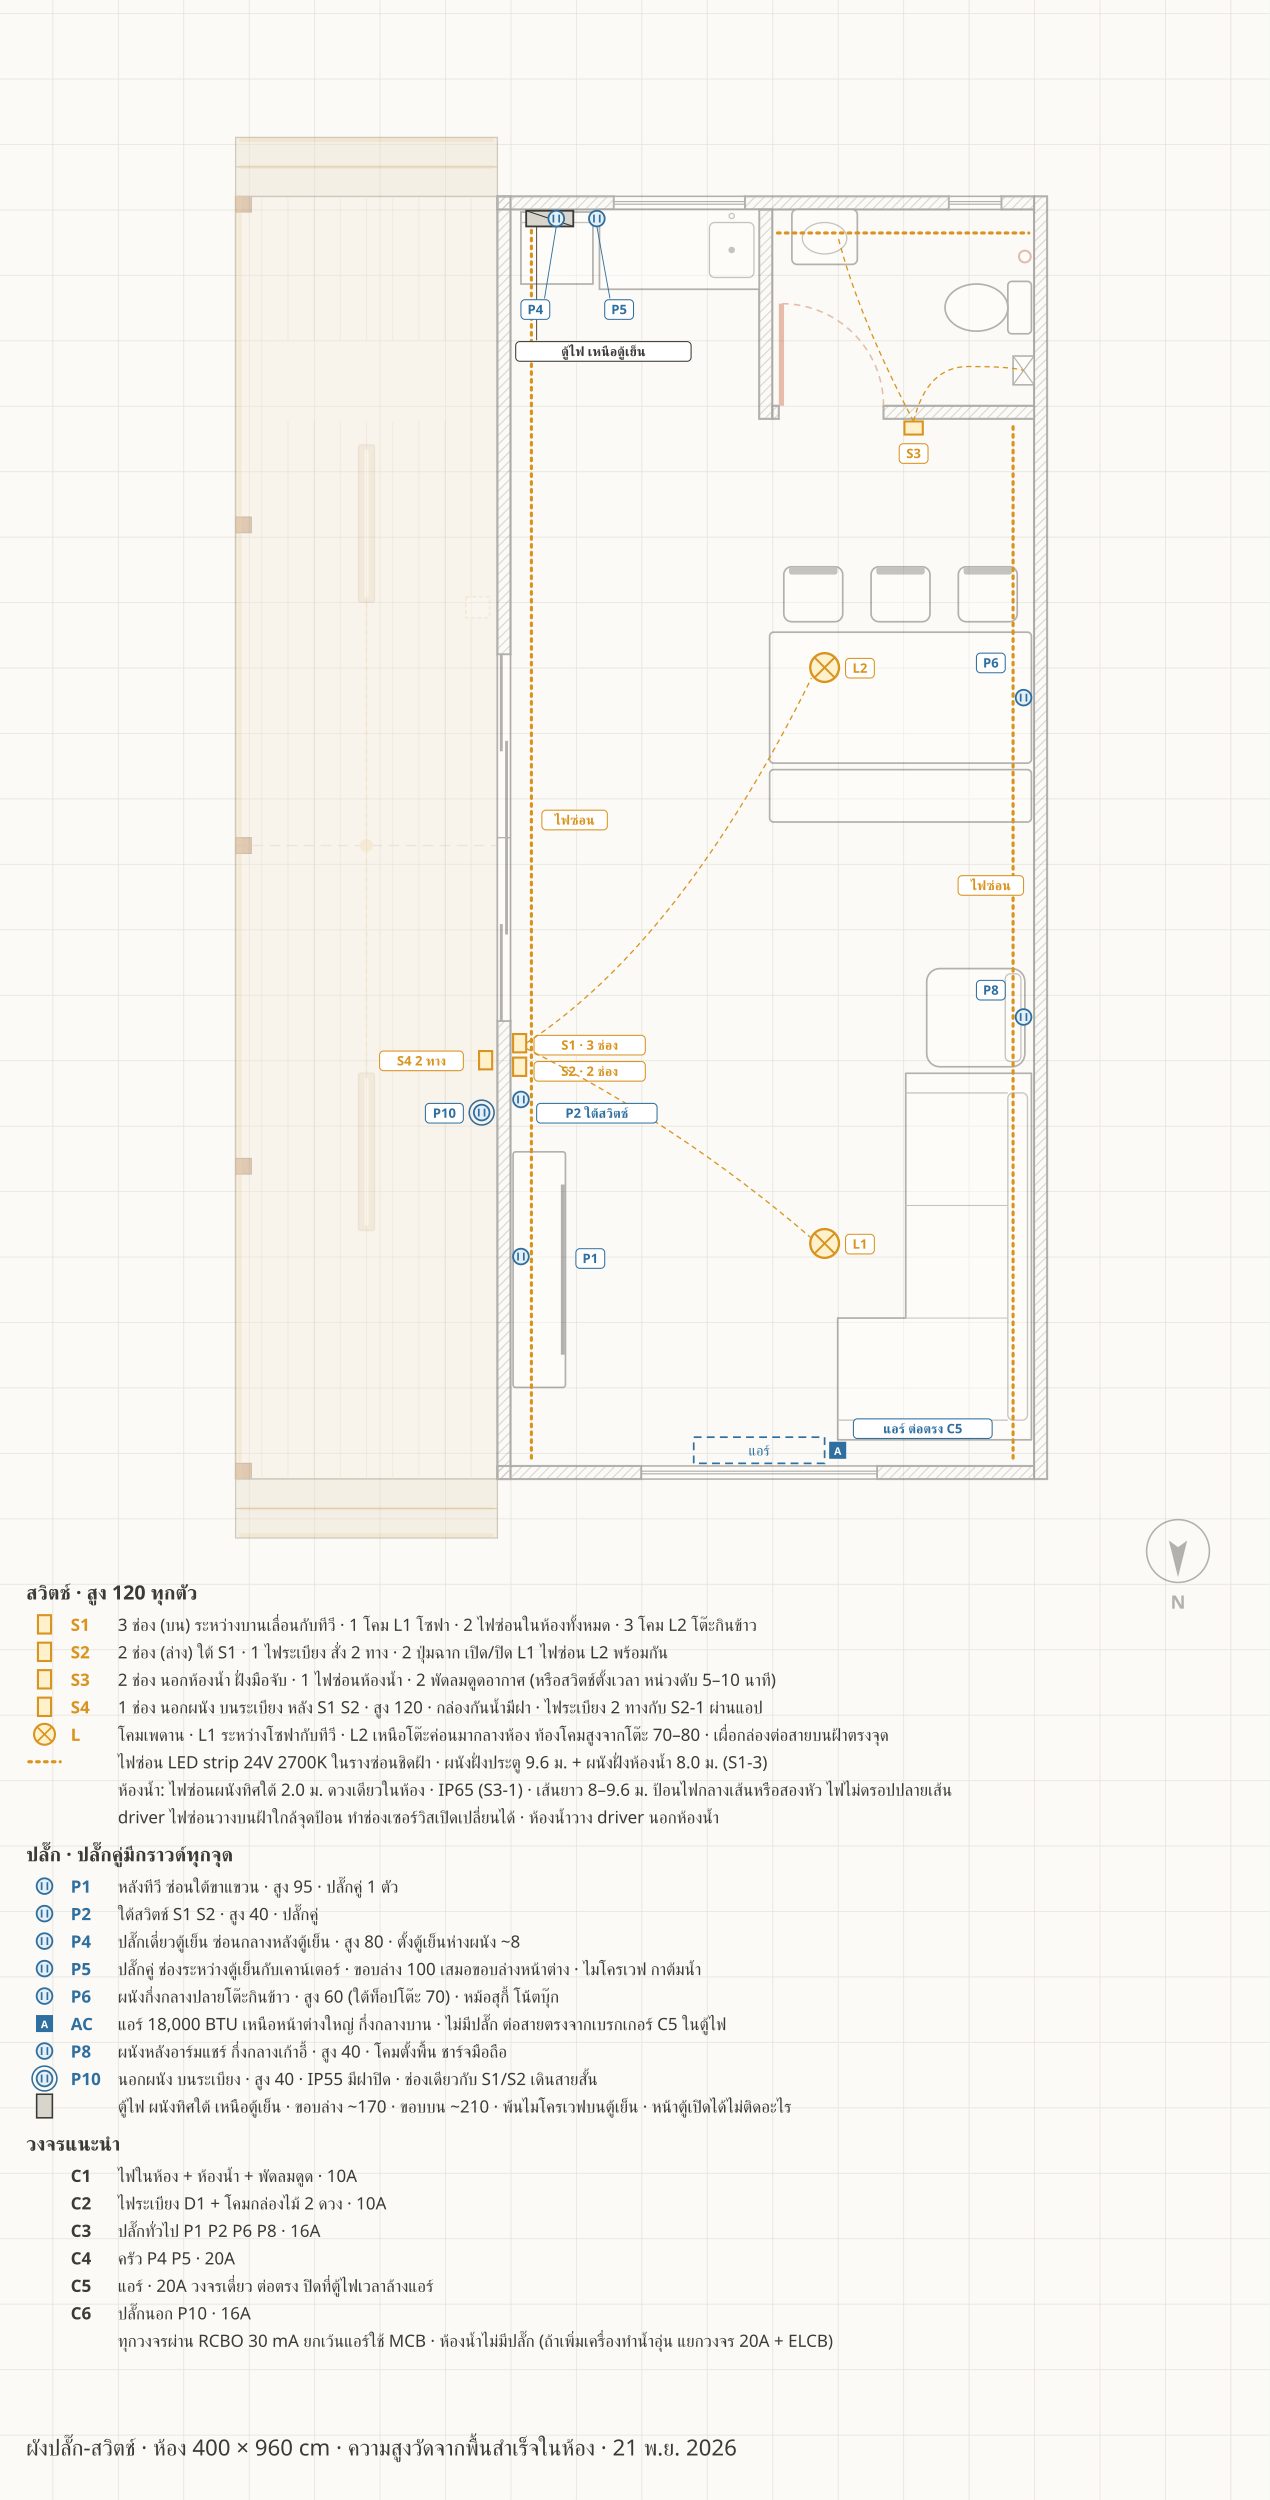
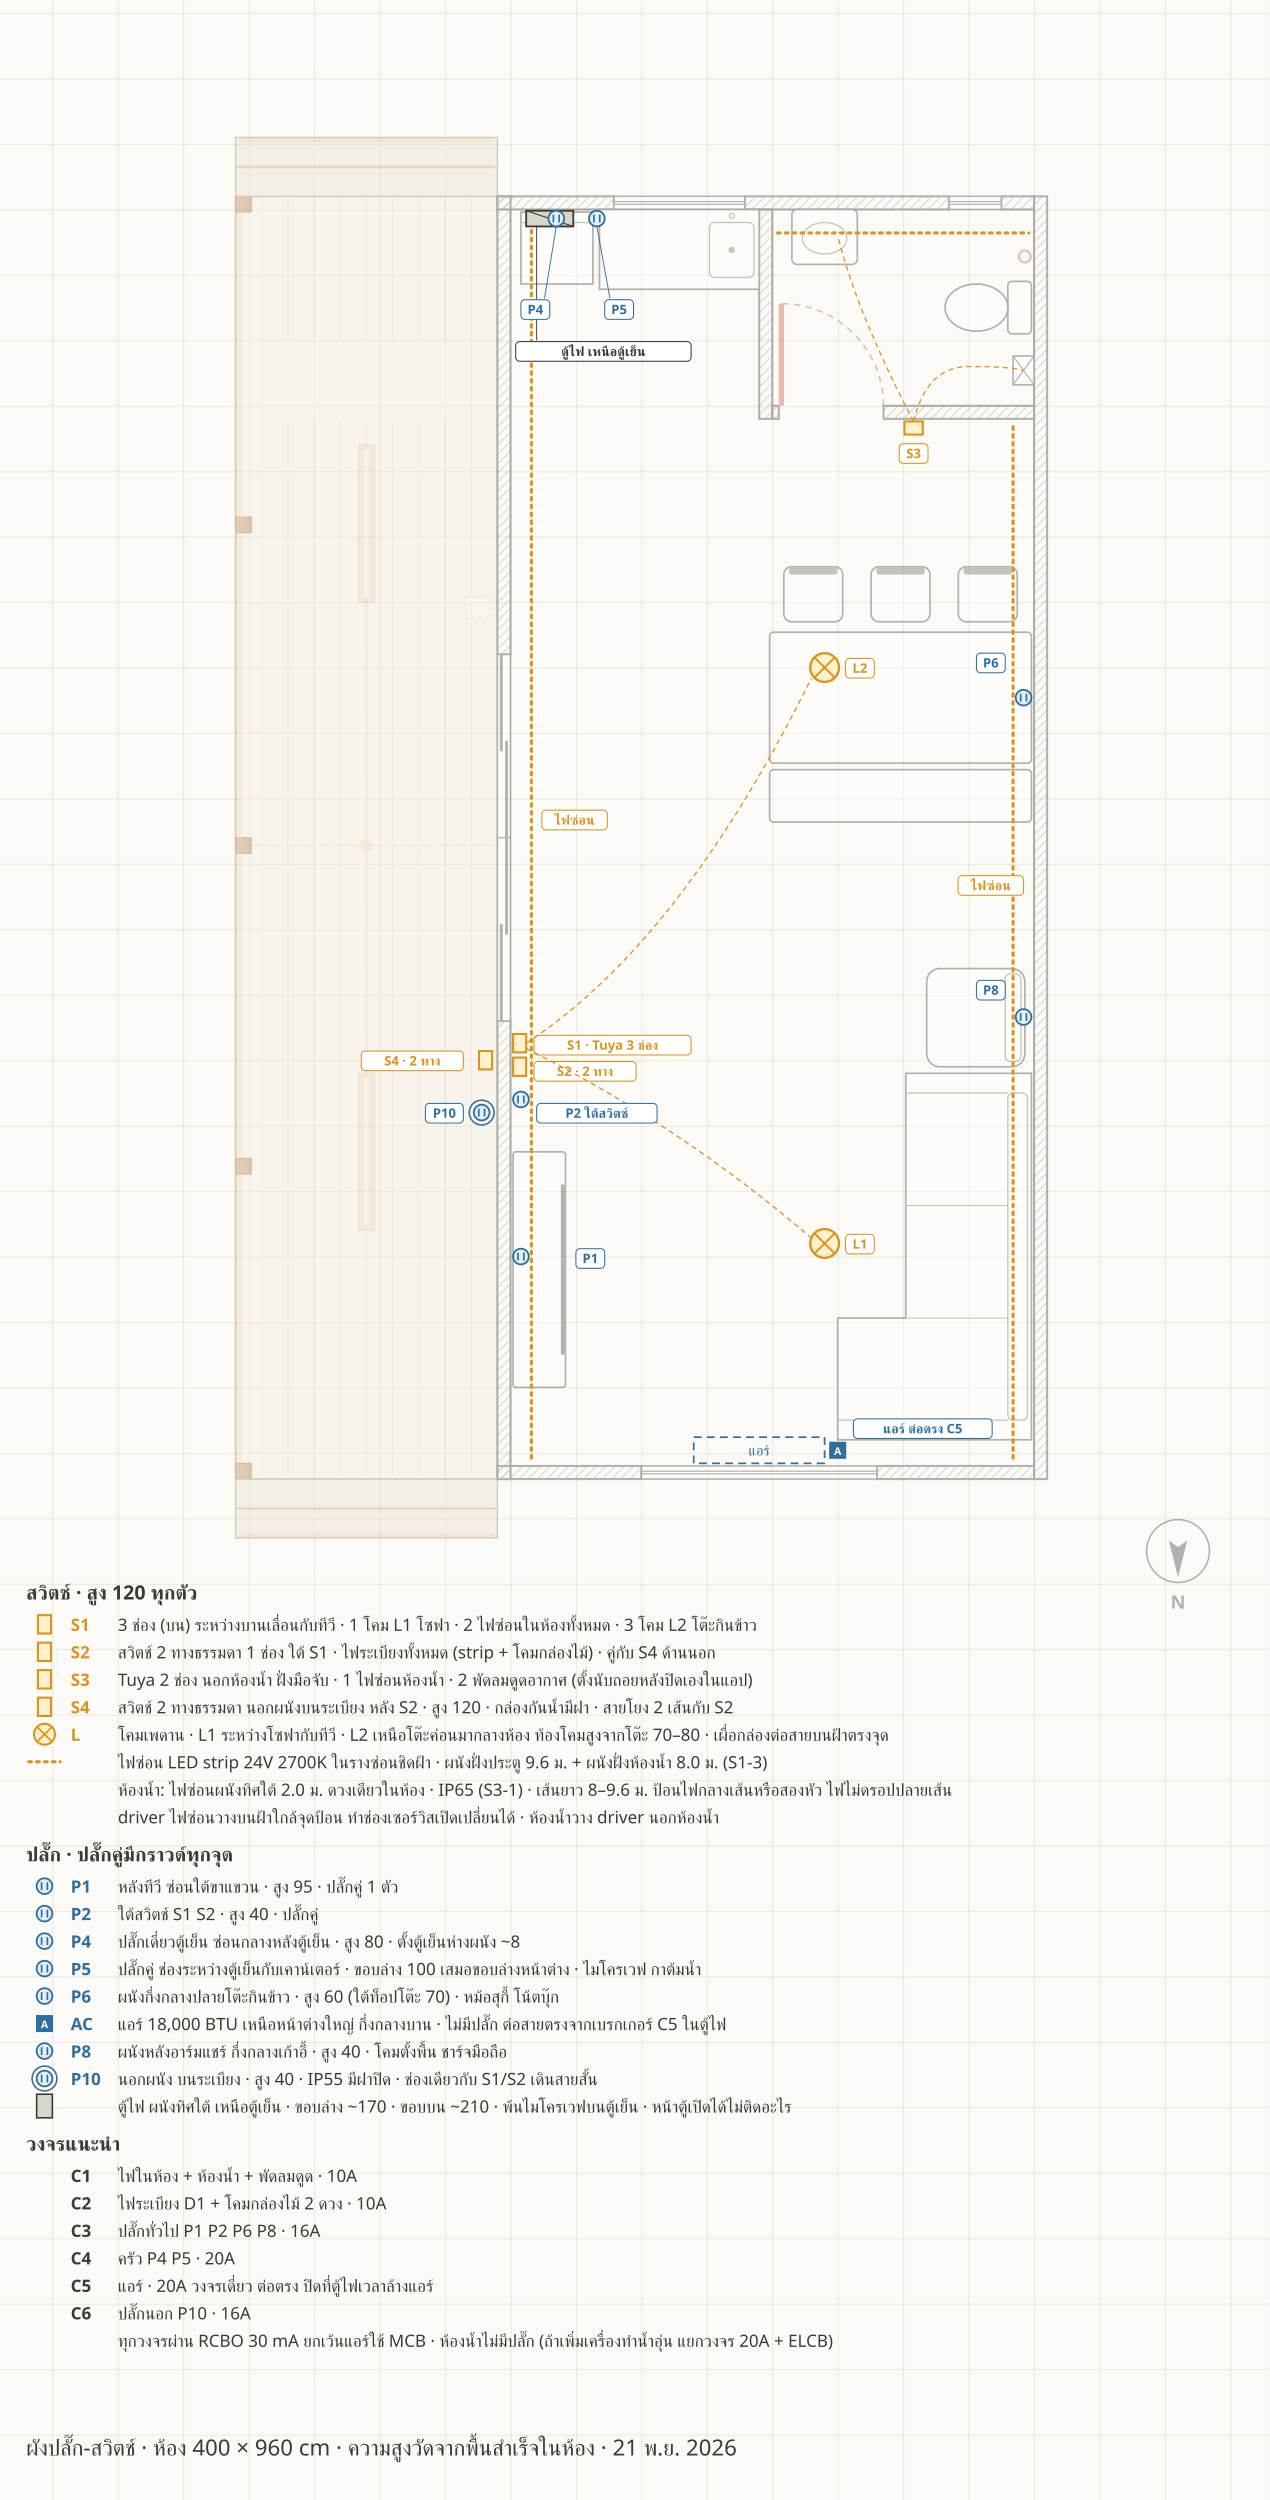
<svg xmlns="http://www.w3.org/2000/svg" viewBox="-390 -160 970 1910" width="970" height="1910" font-family="Leelawadee UI, Tahoma, sans-serif">
  <defs>
    <pattern id="grid" width="50" height="50" patternUnits="userSpaceOnUse" x="0" y="0">
      <path d="M50 0H0V50" fill="none" stroke="#e3e0d8" stroke-width="1" />
    </pattern>
    <pattern id="hatch" width="5" height="5" patternUnits="userSpaceOnUse" patternTransform="rotate(45)">
      <line x1="0" y1="0" x2="0" y2="5" stroke="#6d6a62" stroke-width="1" />
    </pattern>
  </defs>
  <rect x="-390" y="-160" width="970" height="1910" fill="#fbfaf6" />
  <rect x="-390" y="-160" width="970" height="1910" fill="url(#grid)" />
  <g opacity="0.38">
    <rect x="-210" y="-10" width="200" height="980" fill="#f1e8da" stroke="#8a7a64" stroke-width="1.3" />
    <line x1="-190" y1="-10" x2="-190" y2="970" stroke="#ddd0bc" stroke-width="0.8" />
    <line x1="-170" y1="-10" x2="-170" y2="970" stroke="#ddd0bc" stroke-width="0.8" />
    <line x1="-150" y1="-10" x2="-150" y2="970" stroke="#ddd0bc" stroke-width="0.8" />
    <line x1="-130" y1="-10" x2="-130" y2="970" stroke="#ddd0bc" stroke-width="0.8" />
    <line x1="-110" y1="-10" x2="-110" y2="970" stroke="#ddd0bc" stroke-width="0.8" />
    <line x1="-90" y1="-10" x2="-90" y2="970" stroke="#ddd0bc" stroke-width="0.8" />
    <line x1="-70" y1="-10" x2="-70" y2="970" stroke="#ddd0bc" stroke-width="0.8" />
    <line x1="-50" y1="-10" x2="-50" y2="970" stroke="#ddd0bc" stroke-width="0.8" />
    <line x1="-30" y1="-10" x2="-30" y2="970" stroke="#ddd0bc" stroke-width="0.8" />
    <rect x="-210" y="-10" width="12" height="12" fill="#b47a45" stroke="#7d5430" stroke-width="0.8" />
    <rect x="-210" y="235" width="12" height="12" fill="#b47a45" stroke="#7d5430" stroke-width="0.8" />
    <rect x="-210" y="480" width="12" height="12" fill="#b47a45" stroke="#7d5430" stroke-width="0.8" />
    <rect x="-210" y="725" width="12" height="12" fill="#b47a45" stroke="#7d5430" stroke-width="0.8" />
    <rect x="-210" y="958" width="12" height="12" fill="#b47a45" stroke="#7d5430" stroke-width="0.8" />
    <rect x="-210" y="-55" width="200" height="45" fill="#e8dcc8" stroke="#8a7a64" stroke-width="1" />
    <rect x="-210" y="970" width="200" height="45" fill="#e8dcc8" stroke="#8a7a64" stroke-width="1" />
    <line x1="-210" y1="-32.5" x2="-10" y2="-32.5" stroke="#8a7a64" stroke-width="0.8" />
    <line x1="-210" y1="992.5" x2="-10" y2="992.5" stroke="#8a7a64" stroke-width="0.8" />
    <rect x="-185" y="100" width="150" height="62" fill="#f1e8da" />
    <g opacity="0.3">
      <line x1="-207" y1="-10" x2="-207" y2="970" stroke="#d9931f" stroke-width="3" stroke-linecap="round" />
      <line x1="-206" y1="-32.5" x2="-14" y2="-32.5" stroke="#d9931f" stroke-width="3" stroke-linecap="round" />
      <line x1="-206" y1="-53" x2="-14" y2="-53" stroke="#d9931f" stroke-width="3" stroke-linecap="round" />
      <line x1="-206" y1="992.5" x2="-14" y2="992.5" stroke="#d9931f" stroke-width="3" stroke-linecap="round" />
      <line x1="-206" y1="1013" x2="-14" y2="1013" stroke="#d9931f" stroke-width="3" stroke-linecap="round" />
      <line x1="-210" y1="486" x2="-10" y2="486" stroke="#6d6a62" stroke-width="1" stroke-dasharray="8 5" />
      <line x1="-110" y1="300" x2="-110" y2="660" stroke="#d9931f" stroke-width="1.2" stroke-dasharray="4 3" />
      <rect x="-116" y="180" width="12" height="120" rx="1.5" fill="#c98b52" stroke="#7d5430" stroke-width="1.2" />
      <line x1="-110" y1="185" x2="-110" y2="295" stroke="#fff1cc" stroke-width="3" stroke-linecap="round" />
      <rect x="-116" y="660" width="12" height="120" rx="1.5" fill="#c98b52" stroke="#7d5430" stroke-width="1.2" />
      <line x1="-110" y1="665" x2="-110" y2="775" stroke="#fff1cc" stroke-width="3" stroke-linecap="round" />
      <circle cx="-110" cy="486" r="5" fill="#d9931f" />
      <rect x="-34" y="296" width="18" height="16" fill="#fff" stroke="#d9931f" stroke-width="1.4" stroke-dasharray="3 2" />
    </g>
    <rect x="-10" y="-10" width="10" height="350" fill="url(#hatch)" stroke="#3b3a36" stroke-width="1.6" />
    <rect x="-10" y="620" width="10" height="350" fill="url(#hatch)" stroke="#3b3a36" stroke-width="1.6" />
    <rect x="400" y="-10" width="10" height="980" fill="url(#hatch)" stroke="#3b3a36" stroke-width="1.6" />
    <rect x="-10" y="-10" width="89" height="10" fill="url(#hatch)" stroke="#3b3a36" stroke-width="1.6" />
    <rect x="179" y="-10" width="156" height="10" fill="url(#hatch)" stroke="#3b3a36" stroke-width="1.6" />
    <rect x="375" y="-10" width="25" height="10" fill="url(#hatch)" stroke="#3b3a36" stroke-width="1.6" />
    <rect x="-10" y="960" width="110" height="10" fill="url(#hatch)" stroke="#3b3a36" stroke-width="1.6" />
    <rect x="280" y="960" width="120" height="10" fill="url(#hatch)" stroke="#3b3a36" stroke-width="1.6" />
    <rect x="79" y="-10" width="100" height="10" fill="#fff" stroke="#3b3a36" stroke-width="1.2" />
    <g stroke="#3b3a36" stroke-width="0.9">
      <line x1="79" y1="-6" x2="179" y2="-6" />
      <line x1="79" y1="-4" x2="179" y2="-4" />
    </g>
    <rect x="335" y="-10" width="40" height="10" fill="#fff" stroke="#3b3a36" stroke-width="1.2" />
    <g stroke="#3b3a36" stroke-width="0.9">
      <line x1="335" y1="-6" x2="375" y2="-6" />
      <line x1="335" y1="-4" x2="375" y2="-4" />
    </g>
    <rect x="100" y="960" width="180" height="10" fill="#fff" stroke="#3b3a36" stroke-width="1.2" />
    <g stroke="#3b3a36" stroke-width="0.9">
      <line x1="100" y1="964" x2="280" y2="964" />
      <line x1="100" y1="966" x2="280" y2="966" />
    </g>
    <rect x="-10" y="340" width="10" height="280" fill="#fff" stroke="#3b3a36" stroke-width="1.2" />
    <g stroke="#3b3a36" stroke-width="2.2">
      <line x1="-7" y1="340" x2="-7" y2="414" />
      <line x1="-7" y1="546" x2="-7" y2="620" />
      <line x1="-3" y1="406" x2="-3" y2="480" />
      <line x1="-3" y1="480" x2="-3" y2="554" />
    </g>
    <line x1="-10" y1="480" x2="0" y2="480" stroke="#3b3a36" stroke-width="1" />
    <rect x="190" y="0" width="10" height="160" fill="url(#hatch)" stroke="#3b3a36" stroke-width="1.6" />
    <rect x="200" y="150" width="5" height="10" fill="url(#hatch)" stroke="#3b3a36" stroke-width="1.6" />
    <rect x="285" y="150" width="115" height="10" fill="url(#hatch)" stroke="#3b3a36" stroke-width="1.6" />
    <rect x="205" y="72" width="4" height="78" fill="#c0562f" />
    <path d="M285 150 A78 78 0 0 0 207 72" fill="none" stroke="#c0562f" stroke-width="1.2" stroke-dasharray="5 4" />
    <rect x="8" y="2" width="55" height="55" fill="#fff" stroke="#3b3a36" stroke-width="1.3" />
    <line x1="8" y1="10" x2="63" y2="10" stroke="#6d6a62" stroke-width="1" />
    <rect x="68" y="0" width="122" height="61" fill="#fff" stroke="#3b3a36" stroke-width="1.3" />
    <rect x="152" y="10" width="34" height="42" rx="4" fill="none" stroke="#6d6a62" stroke-width="1" />
    <circle cx="169" cy="31" r="2.5" fill="#6d6a62" />
    <circle cx="169" cy="5" r="2" fill="none" stroke="#6d6a62" stroke-width="1" />
    <rect x="215" y="0" width="50" height="42" rx="4" fill="#fff" stroke="#3b3a36" stroke-width="1.3" />
    <ellipse cx="240" cy="22" rx="17" ry="12" fill="none" stroke="#6d6a62" stroke-width="1" />
    <rect x="380" y="55" width="18" height="40" rx="3" fill="#fff" stroke="#3b3a36" stroke-width="1.3" />
    <ellipse cx="356" cy="75" rx="24" ry="18" fill="#fff" stroke="#3b3a36" stroke-width="1.3" />
    <circle cx="393" cy="36" r="4.5" fill="#fff" stroke="#c0562f" stroke-width="1.6" />
    <rect x="384" y="112" width="16" height="22" fill="#fff" stroke="#3b3a36" stroke-width="1.2" />
    <path d="M384 112 L400 134 M400 112 L384 134" stroke="#3b3a36" stroke-width="0.9" />
    <rect x="208.833" y="273" width="45" height="42" rx="6" fill="#fff" stroke="#3b3a36" stroke-width="1.3" />
    <rect x="212.833" y="273" width="37" height="6" rx="2" fill="#6d6a62" />
    <rect x="275.5" y="273" width="45" height="42" rx="6" fill="#fff" stroke="#3b3a36" stroke-width="1.3" />
    <rect x="279.5" y="273" width="37" height="6" rx="2" fill="#6d6a62" />
    <rect x="342.167" y="273" width="45" height="42" rx="6" fill="#fff" stroke="#3b3a36" stroke-width="1.3" />
    <rect x="346.167" y="273" width="37" height="6" rx="2" fill="#6d6a62" />
    <rect x="198" y="323" width="200" height="100" rx="3" fill="#fff" stroke="#3b3a36" stroke-width="1.3" />
    <rect x="198" y="428" width="200" height="40" rx="3" fill="#fff" stroke="#3b3a36" stroke-width="1.3" />
    <rect x="318" y="580" width="75" height="75" rx="10" fill="#fff" stroke="#3b3a36" stroke-width="1.3" />
    <rect x="378" y="584" width="12" height="67" rx="4" fill="none" stroke="#6d6a62" stroke-width="1" />
    <path d="M302 660 H398 V940 H250 V847 H302 Z" stroke-linejoin="round" fill="#fff" stroke="#3b3a36" stroke-width="1.3" />
    <rect x="380" y="675" width="15" height="250" rx="4" fill="none" stroke="#6d6a62" stroke-width="1" />
    <line x1="302" y1="675" x2="380" y2="675" stroke="#6d6a62" stroke-width="1" />
    <line x1="250" y1="925" x2="380" y2="925" stroke="#6d6a62" stroke-width="1" />
    <line x1="302" y1="761" x2="380" y2="761" stroke="#6d6a62" stroke-width="0.8" />
    <line x1="302" y1="847" x2="380" y2="847" stroke="#6d6a62" stroke-width="0.8" />
    <rect x="2" y="720" width="40" height="180" rx="2" fill="#fff" stroke="#3b3a36" stroke-width="1.3" />
    <line x1="40" y1="745" x2="40" y2="875" stroke="#3b3a36" stroke-width="3" />
    <g transform="translate(510 1025)">
      <circle r="24" fill="none" stroke="#3b3a36" stroke-width="1.2" />
      <path d="M0 20 L7 -8 L0 -3 L-7 -8 Z" fill="#3b3a36" />
      <text x="0" y="44" font-size="14" font-weight="600" text-anchor="middle" fill="#3b3a36">N</text>
    </g>
  </g>
  <rect x="2" y="630" width="10" height="14" fill="#fff1cc" stroke="#d9931f" stroke-width="1.6" />
  <rect x="2" y="648" width="10" height="14" fill="#fff1cc" stroke="#d9931f" stroke-width="1.6" />
-   <rect x="18" y="631" width="85" height="15" rx="3" fill="#fff" stroke="#d9931f" stroke-width="0.8" />
-   <text x="60.5" y="642" font-size="10" font-weight="600" text-anchor="middle" fill="#d9931f">S1 · 3 ช่อง</text>
-   <rect x="18" y="651" width="85" height="15" rx="3" fill="#fff" stroke="#d9931f" stroke-width="0.8" />
-   <text x="60.5" y="662" font-size="10" font-weight="600" text-anchor="middle" fill="#d9931f">S2 · 2 ช่อง</text>
+   <rect x="18" y="631" width="120" height="15" rx="3" fill="#fff" stroke="#d9931f" stroke-width="0.8" />
+   <text x="78" y="642" font-size="10" font-weight="600" text-anchor="middle" fill="#d9931f">S1 · Tuya 3 ช่อง</text>
+   <rect x="18" y="651" width="78" height="15" rx="3" fill="#fff" stroke="#d9931f" stroke-width="0.8" />
+   <text x="57" y="662" font-size="10" font-weight="600" text-anchor="middle" fill="#d9931f">S2 · 2 ทาง</text>
  <line x1="16" y1="4" x2="16" y2="956" stroke="#d9931f" stroke-width="2.4" stroke-dasharray="2 4" stroke-linecap="round" />
  <line x1="384" y1="166" x2="384" y2="956" stroke="#d9931f" stroke-width="2.4" stroke-dasharray="2 4" stroke-linecap="round" />
  <line x1="204" y1="18" x2="396" y2="18" stroke="#d9931f" stroke-width="2.4" stroke-dasharray="2 4" stroke-linecap="round" />
  <rect x="342" y="509" width="50" height="15" rx="3" fill="#fff" stroke="#d9931f" stroke-width="0.8" />
  <text x="367" y="520" font-size="10" font-weight="600" text-anchor="middle" fill="#d9931f">ไฟซ่อน</text>
  <rect x="24" y="459" width="50" height="15" rx="3" fill="#fff" stroke="#d9931f" stroke-width="0.8" />
  <text x="49" y="470" font-size="10" font-weight="600" text-anchor="middle" fill="#d9931f">ไฟซ่อน</text>
  <path d="M308 162 Q265 80 250 20" fill="none" stroke="#d9931f" stroke-width="1" stroke-dasharray="4 3" />
  <path d="M12 637 Q130 560 230 358" fill="none" stroke="#d9931f" stroke-width="1" stroke-dasharray="4 3" />
  <path d="M12 641 Q130 700 230 786" fill="none" stroke="#d9931f" stroke-width="1" stroke-dasharray="4 3" />
  <circle cx="240" cy="350" r="11" fill="#fff1cc" stroke="#d9931f" stroke-width="1.8" />
  <path d="M232.2 342.2 L247.8 357.8 M247.8 342.2 L232.2 357.8" stroke="#d9931f" stroke-width="1.5" />
  <rect x="256" y="343" width="22" height="15" rx="3" fill="#fff" stroke="#d9931f" stroke-width="0.8" />
  <text x="267" y="354" font-size="10" font-weight="600" text-anchor="middle" fill="#d9931f">L2</text>
  <circle cx="240" cy="790" r="11" fill="#fff1cc" stroke="#d9931f" stroke-width="1.8" />
  <path d="M232.2 782.2 L247.8 797.8 M247.8 782.2 L232.2 797.8" stroke="#d9931f" stroke-width="1.5" />
  <rect x="256" y="783" width="22" height="15" rx="3" fill="#fff" stroke="#d9931f" stroke-width="0.8" />
  <text x="267" y="794" font-size="10" font-weight="600" text-anchor="middle" fill="#d9931f">L1</text>
  <rect x="301" y="162" width="14" height="10" fill="#fff1cc" stroke="#d9931f" stroke-width="1.6" />
  <rect x="297" y="179" width="22" height="15" rx="3" fill="#fff" stroke="#d9931f" stroke-width="0.8" />
  <text x="308" y="190" font-size="10" font-weight="600" text-anchor="middle" fill="#d9931f">S3</text>
  <path d="M308 162 Q318 120 350 120 T392 123" fill="none" stroke="#d9931f" stroke-width="1" stroke-dasharray="4 3" />
  <rect x="12" y="1" width="36" height="12" fill="#d8d5cc" stroke="#3b3a36" stroke-width="1.4" />
  <line x1="12" y1="1" x2="48" y2="13" stroke="#3b3a36" stroke-width="0.8" />
  <line x1="20" y1="13" x2="20" y2="100" stroke="#3b3a36" stroke-width="0.7" />
  <rect x="4" y="101" width="134" height="15" rx="3" fill="#fff" stroke="#3b3a36" stroke-width="0.8" />
  <text x="71" y="112" font-size="10" font-weight="600" text-anchor="middle" fill="#3b3a36">ตู้ไฟ เหนือตู้เย็น</text>
  <circle cx="8" cy="800" r="6" fill="#e4eff8" stroke="#2f6f9f" stroke-width="1.4" />
  <g stroke="#2f6f9f" stroke-width="1.3">
    <line x1="5.8" y1="797" x2="5.8" y2="803" />
    <line x1="10.2" y1="797" x2="10.2" y2="803" />
  </g>
  <rect x="50" y="794" width="22" height="15" rx="3" fill="#fff" stroke="#2f6f9f" stroke-width="0.8" />
  <text x="61" y="805" font-size="10" font-weight="600" text-anchor="middle" fill="#2f6f9f">P1</text>
  <circle cx="8" cy="680" r="6" fill="#e4eff8" stroke="#2f6f9f" stroke-width="1.4" />
  <g stroke="#2f6f9f" stroke-width="1.3">
    <line x1="5.8" y1="677" x2="5.8" y2="683" />
    <line x1="10.2" y1="677" x2="10.2" y2="683" />
  </g>
  <rect x="20" y="683" width="92" height="15" rx="3" fill="#fff" stroke="#2f6f9f" stroke-width="0.8" />
  <text x="66" y="694" font-size="10" font-weight="600" text-anchor="middle" fill="#2f6f9f">P2 ใต้สวิตช์</text>
  <circle cx="35" cy="7" r="6" fill="#e4eff8" stroke="#2f6f9f" stroke-width="1.4" />
  <g stroke="#2f6f9f" stroke-width="1.3">
    <line x1="32.8" y1="4" x2="32.8" y2="10" />
    <line x1="37.2" y1="4" x2="37.2" y2="10" />
  </g>
  <rect x="8" y="69" width="22" height="15" rx="3" fill="#fff" stroke="#2f6f9f" stroke-width="0.8" />
  <text x="19" y="80" font-size="10" font-weight="600" text-anchor="middle" fill="#2f6f9f">P4</text>
  <line x1="35" y1="13" x2="26" y2="68" stroke="#2f6f9f" stroke-width="0.7" />
  <circle cx="66" cy="7" r="6" fill="#e4eff8" stroke="#2f6f9f" stroke-width="1.4" />
  <g stroke="#2f6f9f" stroke-width="1.3">
    <line x1="63.8" y1="4" x2="63.8" y2="10" />
    <line x1="68.2" y1="4" x2="68.2" y2="10" />
  </g>
  <rect x="72" y="69" width="22" height="15" rx="3" fill="#fff" stroke="#2f6f9f" stroke-width="0.8" />
  <text x="83" y="80" font-size="10" font-weight="600" text-anchor="middle" fill="#2f6f9f">P5</text>
  <line x1="66" y1="13" x2="76" y2="68" stroke="#2f6f9f" stroke-width="0.7" />
  <circle cx="392" cy="373" r="6" fill="#e4eff8" stroke="#2f6f9f" stroke-width="1.4" />
  <g stroke="#2f6f9f" stroke-width="1.3">
    <line x1="389.8" y1="370" x2="389.8" y2="376" />
    <line x1="394.2" y1="370" x2="394.2" y2="376" />
  </g>
  <rect x="356" y="339" width="22" height="15" rx="3" fill="#fff" stroke="#2f6f9f" stroke-width="0.8" />
  <text x="367" y="350" font-size="10" font-weight="600" text-anchor="middle" fill="#2f6f9f">P6</text>
  <rect x="140" y="938" width="100" height="20" fill="none" stroke="#2f6f9f" stroke-width="1.3" stroke-dasharray="6 4" />
  <text x="190" y="952" font-size="11" font-weight="400" text-anchor="middle" fill="#2f6f9f">แอร์</text>
  <rect x="244" y="942" width="12" height="12" fill="#2f6f9f" stroke="#2f6f9f" />
  <text x="250" y="951.5" font-size="8" font-weight="700" text-anchor="middle" fill="#fff">A</text>
  <rect x="262" y="924" width="106" height="15" rx="3" fill="#fff" stroke="#2f6f9f" stroke-width="0.8" />
  <text x="315" y="935" font-size="10" font-weight="600" text-anchor="middle" fill="#2f6f9f">แอร์ ต่อตรง C5</text>
  <circle cx="392" cy="617" r="6" fill="#e4eff8" stroke="#2f6f9f" stroke-width="1.4" />
  <g stroke="#2f6f9f" stroke-width="1.3">
    <line x1="389.8" y1="614" x2="389.8" y2="620" />
    <line x1="394.2" y1="614" x2="394.2" y2="620" />
  </g>
  <rect x="356" y="589" width="22" height="15" rx="3" fill="#fff" stroke="#2f6f9f" stroke-width="0.8" />
  <text x="367" y="600" font-size="10" font-weight="600" text-anchor="middle" fill="#2f6f9f">P8</text>
  <circle cx="-22" cy="690" r="9.5" fill="none" stroke="#2f6f9f" stroke-width="1.2" />
  <circle cx="-22" cy="690" r="6" fill="#e4eff8" stroke="#2f6f9f" stroke-width="1.4" />
  <g stroke="#2f6f9f" stroke-width="1.3">
    <line x1="-24.2" y1="687" x2="-24.2" y2="693" />
    <line x1="-19.8" y1="687" x2="-19.8" y2="693" />
  </g>
  <rect x="-65" y="683" width="29" height="15" rx="3" fill="#fff" stroke="#2f6f9f" stroke-width="0.8" />
  <text x="-50.5" y="694" font-size="10" font-weight="600" text-anchor="middle" fill="#2f6f9f">P10</text>
  <rect x="-24" y="643" width="10" height="14" fill="#fff1cc" stroke="#d9931f" stroke-width="1.6" />
-   <rect x="-100" y="643" width="64" height="15" rx="3" fill="#fff" stroke="#d9931f" stroke-width="0.8" />
-   <text x="-68" y="654" font-size="10" font-weight="600" text-anchor="middle" fill="#d9931f">S4 2 ทาง</text>
+   <rect x="-114" y="643" width="78" height="15" rx="3" fill="#fff" stroke="#d9931f" stroke-width="0.8" />
+   <text x="-75" y="654" font-size="10" font-weight="600" text-anchor="middle" fill="#d9931f">S4 · 2 ทาง</text>
  <text x="-370" y="1062" font-size="15" font-weight="600" text-anchor="start" fill="#3b3a36">สวิตช์ · สูง 120 ทุกตัว</text>
  <rect x="-361" y="1074" width="10" height="14" fill="#fff1cc" stroke="#d9931f" stroke-width="1.6" />
  <text x="-336" y="1086" font-size="13" font-weight="600" text-anchor="start" fill="#d9931f">S1</text>
  <text x="-300" y="1086" font-size="13" font-weight="400" text-anchor="start" fill="#3b3a36">3 ช่อง (บน) ระหว่างบานเลื่อนกับทีวี · 1 โคม L1 โซฟา · 2 ไฟซ่อนในห้องทั้งหมด · 3 โคม L2 โต๊ะกินข้าว</text>
  <rect x="-361" y="1095" width="10" height="14" fill="#fff1cc" stroke="#d9931f" stroke-width="1.6" />
  <text x="-336" y="1107" font-size="13" font-weight="600" text-anchor="start" fill="#d9931f">S2</text>
-   <text x="-300" y="1107" font-size="13" font-weight="400" text-anchor="start" fill="#3b3a36">2 ช่อง (ล่าง) ใต้ S1 · 1 ไฟระเบียง สั่ง 2 ทาง · 2 ปุ่มฉาก เปิด/ปิด L1 ไฟซ่อน L2 พร้อมกัน</text>
+   <text x="-300" y="1107" font-size="13" font-weight="400" text-anchor="start" fill="#3b3a36">สวิตช์ 2 ทางธรรมดา 1 ช่อง ใต้ S1 · ไฟระเบียงทั้งหมด (strip + โคมกล่องไม้) · คู่กับ S4 ด้านนอก</text>
  <rect x="-361" y="1116" width="10" height="14" fill="#fff1cc" stroke="#d9931f" stroke-width="1.6" />
  <text x="-336" y="1128" font-size="13" font-weight="600" text-anchor="start" fill="#d9931f">S3</text>
-   <text x="-300" y="1128" font-size="13" font-weight="400" text-anchor="start" fill="#3b3a36">2 ช่อง นอกห้องน้ำ ฝั่งมือจับ · 1 ไฟซ่อนห้องน้ำ · 2 พัดลมดูดอากาศ (หรือสวิตช์ตั้งเวลา หน่วงดับ 5–10 นาที)</text>
+   <text x="-300" y="1128" font-size="13" font-weight="400" text-anchor="start" fill="#3b3a36">Tuya 2 ช่อง นอกห้องน้ำ ฝั่งมือจับ · 1 ไฟซ่อนห้องน้ำ · 2 พัดลมดูดอากาศ (ตั้งนับถอยหลังปิดเองในแอป)</text>
  <rect x="-361" y="1137" width="10" height="14" fill="#fff1cc" stroke="#d9931f" stroke-width="1.6" />
  <text x="-336" y="1149" font-size="13" font-weight="600" text-anchor="start" fill="#d9931f">S4</text>
-   <text x="-300" y="1149" font-size="13" font-weight="400" text-anchor="start" fill="#3b3a36">1 ช่อง นอกผนัง บนระเบียง หลัง S1 S2 · สูง 120 · กล่องกันน้ำมีฝา · ไฟระเบียง 2 ทางกับ S2-1 ผ่านแอป</text>
+   <text x="-300" y="1149" font-size="13" font-weight="400" text-anchor="start" fill="#3b3a36">สวิตช์ 2 ทางธรรมดา นอกผนังบนระเบียง หลัง S2 · สูง 120 · กล่องกันน้ำมีฝา · สายโยง 2 เส้นกับ S2</text>
  <circle cx="-356" cy="1165" r="8" fill="#fff1cc" stroke="#d9931f" stroke-width="1.6" />
  <path d="M-361.6 1159.4 L-350.4 1170.6 M-350.4 1159.4 L-361.6 1170.6" stroke="#d9931f" stroke-width="1.3" />
  <text x="-336" y="1170" font-size="13" font-weight="600" text-anchor="start" fill="#d9931f">L</text>
  <text x="-300" y="1170" font-size="13" font-weight="400" text-anchor="start" fill="#3b3a36">โคมเพดาน · L1 ระหว่างโซฟากับทีวี · L2 เหนือโต๊ะค่อนมากลางห้อง ท้องโคมสูงจากโต๊ะ 70–80 · เผื่อกล่องต่อสายบนฝ้าตรงจุด</text>
  <line x1="-368" y1="1186" x2="-344" y2="1186" stroke="#d9931f" stroke-width="2.4" stroke-dasharray="2 4" stroke-linecap="round" />
  <text x="-300" y="1191" font-size="13" font-weight="400" text-anchor="start" fill="#3b3a36">ไฟซ่อน LED strip 24V 2700K ในรางซ่อนชิดฝ้า · ผนังฝั่งประตู 9.6 ม. + ผนังฝั่งห้องน้ำ 8.0 ม. (S1-3)</text>
  <text x="-300" y="1212" font-size="13" font-weight="400" text-anchor="start" fill="#3b3a36">ห้องน้ำ: ไฟซ่อนผนังทิศใต้ 2.0 ม. ดวงเดียวในห้อง · IP65 (S3-1) · เส้นยาว 8–9.6 ม. ป้อนไฟกลางเส้นหรือสองหัว ไฟไม่ดรอปปลายเส้น</text>
  <text x="-300" y="1233" font-size="13" font-weight="400" text-anchor="start" fill="#3b3a36">driver ไฟซ่อนวางบนฝ้าใกล้จุดป้อน ทำช่องเซอร์วิสเปิดเปลี่ยนได้ · ห้องน้ำวาง driver นอกห้องน้ำ</text>
  <text x="-370" y="1262" font-size="15" font-weight="600" text-anchor="start" fill="#3b3a36">ปลั๊ก · ปลั๊กคู่มีกราวด์ทุกจุด</text>
  <circle cx="-356" cy="1281" r="6" fill="#e4eff8" stroke="#2f6f9f" stroke-width="1.4" />
  <g stroke="#2f6f9f" stroke-width="1.3">
    <line x1="-358.2" y1="1278" x2="-358.2" y2="1284" />
    <line x1="-353.8" y1="1278" x2="-353.8" y2="1284" />
  </g>
  <text x="-336" y="1286" font-size="13" font-weight="600" text-anchor="start" fill="#2f6f9f">P1</text>
  <text x="-300" y="1286" font-size="13" font-weight="400" text-anchor="start" fill="#3b3a36">หลังทีวี ซ่อนใต้ขาแขวน · สูง 95 · ปลั๊กคู่ 1 ตัว</text>
  <circle cx="-356" cy="1302" r="6" fill="#e4eff8" stroke="#2f6f9f" stroke-width="1.4" />
  <g stroke="#2f6f9f" stroke-width="1.3">
    <line x1="-358.2" y1="1299" x2="-358.2" y2="1305" />
    <line x1="-353.8" y1="1299" x2="-353.8" y2="1305" />
  </g>
  <text x="-336" y="1307" font-size="13" font-weight="600" text-anchor="start" fill="#2f6f9f">P2</text>
  <text x="-300" y="1307" font-size="13" font-weight="400" text-anchor="start" fill="#3b3a36">ใต้สวิตช์ S1 S2 · สูง 40 · ปลั๊กคู่</text>
  <circle cx="-356" cy="1323" r="6" fill="#e4eff8" stroke="#2f6f9f" stroke-width="1.4" />
  <g stroke="#2f6f9f" stroke-width="1.3">
    <line x1="-358.2" y1="1320" x2="-358.2" y2="1326" />
    <line x1="-353.8" y1="1320" x2="-353.8" y2="1326" />
  </g>
  <text x="-336" y="1328" font-size="13" font-weight="600" text-anchor="start" fill="#2f6f9f">P4</text>
  <text x="-300" y="1328" font-size="13" font-weight="400" text-anchor="start" fill="#3b3a36">ปลั๊กเดี่ยวตู้เย็น ซ่อนกลางหลังตู้เย็น · สูง 80 · ตั้งตู้เย็นห่างผนัง ~8</text>
  <circle cx="-356" cy="1344" r="6" fill="#e4eff8" stroke="#2f6f9f" stroke-width="1.4" />
  <g stroke="#2f6f9f" stroke-width="1.3">
    <line x1="-358.2" y1="1341" x2="-358.2" y2="1347" />
    <line x1="-353.8" y1="1341" x2="-353.8" y2="1347" />
  </g>
  <text x="-336" y="1349" font-size="13" font-weight="600" text-anchor="start" fill="#2f6f9f">P5</text>
  <text x="-300" y="1349" font-size="13" font-weight="400" text-anchor="start" fill="#3b3a36">ปลั๊กคู่ ช่องระหว่างตู้เย็นกับเคาน์เตอร์ · ขอบล่าง 100 เสมอขอบล่างหน้าต่าง · ไมโครเวฟ กาต้มน้ำ</text>
  <circle cx="-356" cy="1365" r="6" fill="#e4eff8" stroke="#2f6f9f" stroke-width="1.4" />
  <g stroke="#2f6f9f" stroke-width="1.3">
    <line x1="-358.2" y1="1362" x2="-358.2" y2="1368" />
    <line x1="-353.8" y1="1362" x2="-353.8" y2="1368" />
  </g>
  <text x="-336" y="1370" font-size="13" font-weight="600" text-anchor="start" fill="#2f6f9f">P6</text>
  <text x="-300" y="1370" font-size="13" font-weight="400" text-anchor="start" fill="#3b3a36">ผนังกึ่งกลางปลายโต๊ะกินข้าว · สูง 60 (ใต้ท็อปโต๊ะ 70) · หม้อสุกี้ โน้ตบุ๊ก</text>
  <rect x="-362" y="1380" width="12" height="12" fill="#2f6f9f" stroke="#2f6f9f" />
  <text x="-356" y="1389.5" font-size="8" font-weight="700" text-anchor="middle" fill="#fff">A</text>
  <text x="-336" y="1391" font-size="13" font-weight="600" text-anchor="start" fill="#2f6f9f">AC</text>
  <text x="-300" y="1391" font-size="13" font-weight="400" text-anchor="start" fill="#3b3a36">แอร์ 18,000 BTU เหนือหน้าต่างใหญ่ กึ่งกลางบาน · ไม่มีปลั๊ก ต่อสายตรงจากเบรกเกอร์ C5 ในตู้ไฟ</text>
  <circle cx="-356" cy="1407" r="6" fill="#e4eff8" stroke="#2f6f9f" stroke-width="1.4" />
  <g stroke="#2f6f9f" stroke-width="1.3">
    <line x1="-358.2" y1="1404" x2="-358.2" y2="1410" />
    <line x1="-353.8" y1="1404" x2="-353.8" y2="1410" />
  </g>
  <text x="-336" y="1412" font-size="13" font-weight="600" text-anchor="start" fill="#2f6f9f">P8</text>
  <text x="-300" y="1412" font-size="13" font-weight="400" text-anchor="start" fill="#3b3a36">ผนังหลังอาร์มแชร์ กึ่งกลางเก้าอี้ · สูง 40 · โคมตั้งพื้น ชาร์จมือถือ</text>
  <circle cx="-356" cy="1428" r="9.5" fill="none" stroke="#2f6f9f" stroke-width="1.2" />
  <circle cx="-356" cy="1428" r="6" fill="#e4eff8" stroke="#2f6f9f" stroke-width="1.4" />
  <g stroke="#2f6f9f" stroke-width="1.3">
    <line x1="-358.2" y1="1425" x2="-358.2" y2="1431" />
    <line x1="-353.8" y1="1425" x2="-353.8" y2="1431" />
  </g>
  <text x="-336" y="1433" font-size="13" font-weight="600" text-anchor="start" fill="#2f6f9f">P10</text>
  <text x="-300" y="1433" font-size="13" font-weight="400" text-anchor="start" fill="#3b3a36">นอกผนัง บนระเบียง · สูง 40 · IP55 มีฝาปิด · ช่องเดียวกับ S1/S2 เดินสายสั้น</text>
  <rect x="-362" y="1440" width="12" height="18" fill="#d8d5cc" stroke="#3b3a36" stroke-width="1.2" />
  <text x="-300" y="1454" font-size="13" font-weight="400" text-anchor="start" fill="#3b3a36">ตู้ไฟ ผนังทิศใต้ เหนือตู้เย็น · ขอบล่าง ~170 · ขอบบน ~210 · พ้นไมโครเวฟบนตู้เย็น · หน้าตู้เปิดได้ไม่ติดอะไร</text>
  <text x="-370" y="1483" font-size="15" font-weight="600" text-anchor="start" fill="#3b3a36">วงจรแนะนำ</text>
  <text x="-336" y="1507" font-size="13" font-weight="600" text-anchor="start" fill="#3b3a36">C1</text>
  <text x="-300" y="1507" font-size="13" font-weight="400" text-anchor="start" fill="#3b3a36">ไฟในห้อง + ห้องน้ำ + พัดลมดูด · 10A</text>
  <text x="-336" y="1528" font-size="13" font-weight="600" text-anchor="start" fill="#3b3a36">C2</text>
  <text x="-300" y="1528" font-size="13" font-weight="400" text-anchor="start" fill="#3b3a36">ไฟระเบียง D1 + โคมกล่องไม้ 2 ดวง · 10A</text>
  <text x="-336" y="1549" font-size="13" font-weight="600" text-anchor="start" fill="#3b3a36">C3</text>
  <text x="-300" y="1549" font-size="13" font-weight="400" text-anchor="start" fill="#3b3a36">ปลั๊กทั่วไป P1 P2 P6 P8 · 16A</text>
  <text x="-336" y="1570" font-size="13" font-weight="600" text-anchor="start" fill="#3b3a36">C4</text>
  <text x="-300" y="1570" font-size="13" font-weight="400" text-anchor="start" fill="#3b3a36">ครัว P4 P5 · 20A</text>
  <text x="-336" y="1591" font-size="13" font-weight="600" text-anchor="start" fill="#3b3a36">C5</text>
  <text x="-300" y="1591" font-size="13" font-weight="400" text-anchor="start" fill="#3b3a36">แอร์ · 20A วงจรเดี่ยว ต่อตรง ปิดที่ตู้ไฟเวลาล้างแอร์</text>
  <text x="-336" y="1612" font-size="13" font-weight="600" text-anchor="start" fill="#3b3a36">C6</text>
  <text x="-300" y="1612" font-size="13" font-weight="400" text-anchor="start" fill="#3b3a36">ปลั๊กนอก P10 · 16A</text>
  <text x="-300" y="1633" font-size="13" font-weight="400" text-anchor="start" fill="#3b3a36">ทุกวงจรผ่าน RCBO 30 mA ยกเว้นแอร์ใช้ MCB · ห้องน้ำไม่มีปลั๊ก (ถ้าเพิ่มเครื่องทำน้ำอุ่น แยกวงจร 20A + ELCB)</text>
  <text x="-370" y="1716" font-size="17" font-weight="400" text-anchor="start" fill="#3b3a36">ผังปลั๊ก-สวิตช์ · ห้อง 400 × 960 cm · ความสูงวัดจากพื้นสำเร็จในห้อง · 21 พ.ย. 2026</text>
</svg>
